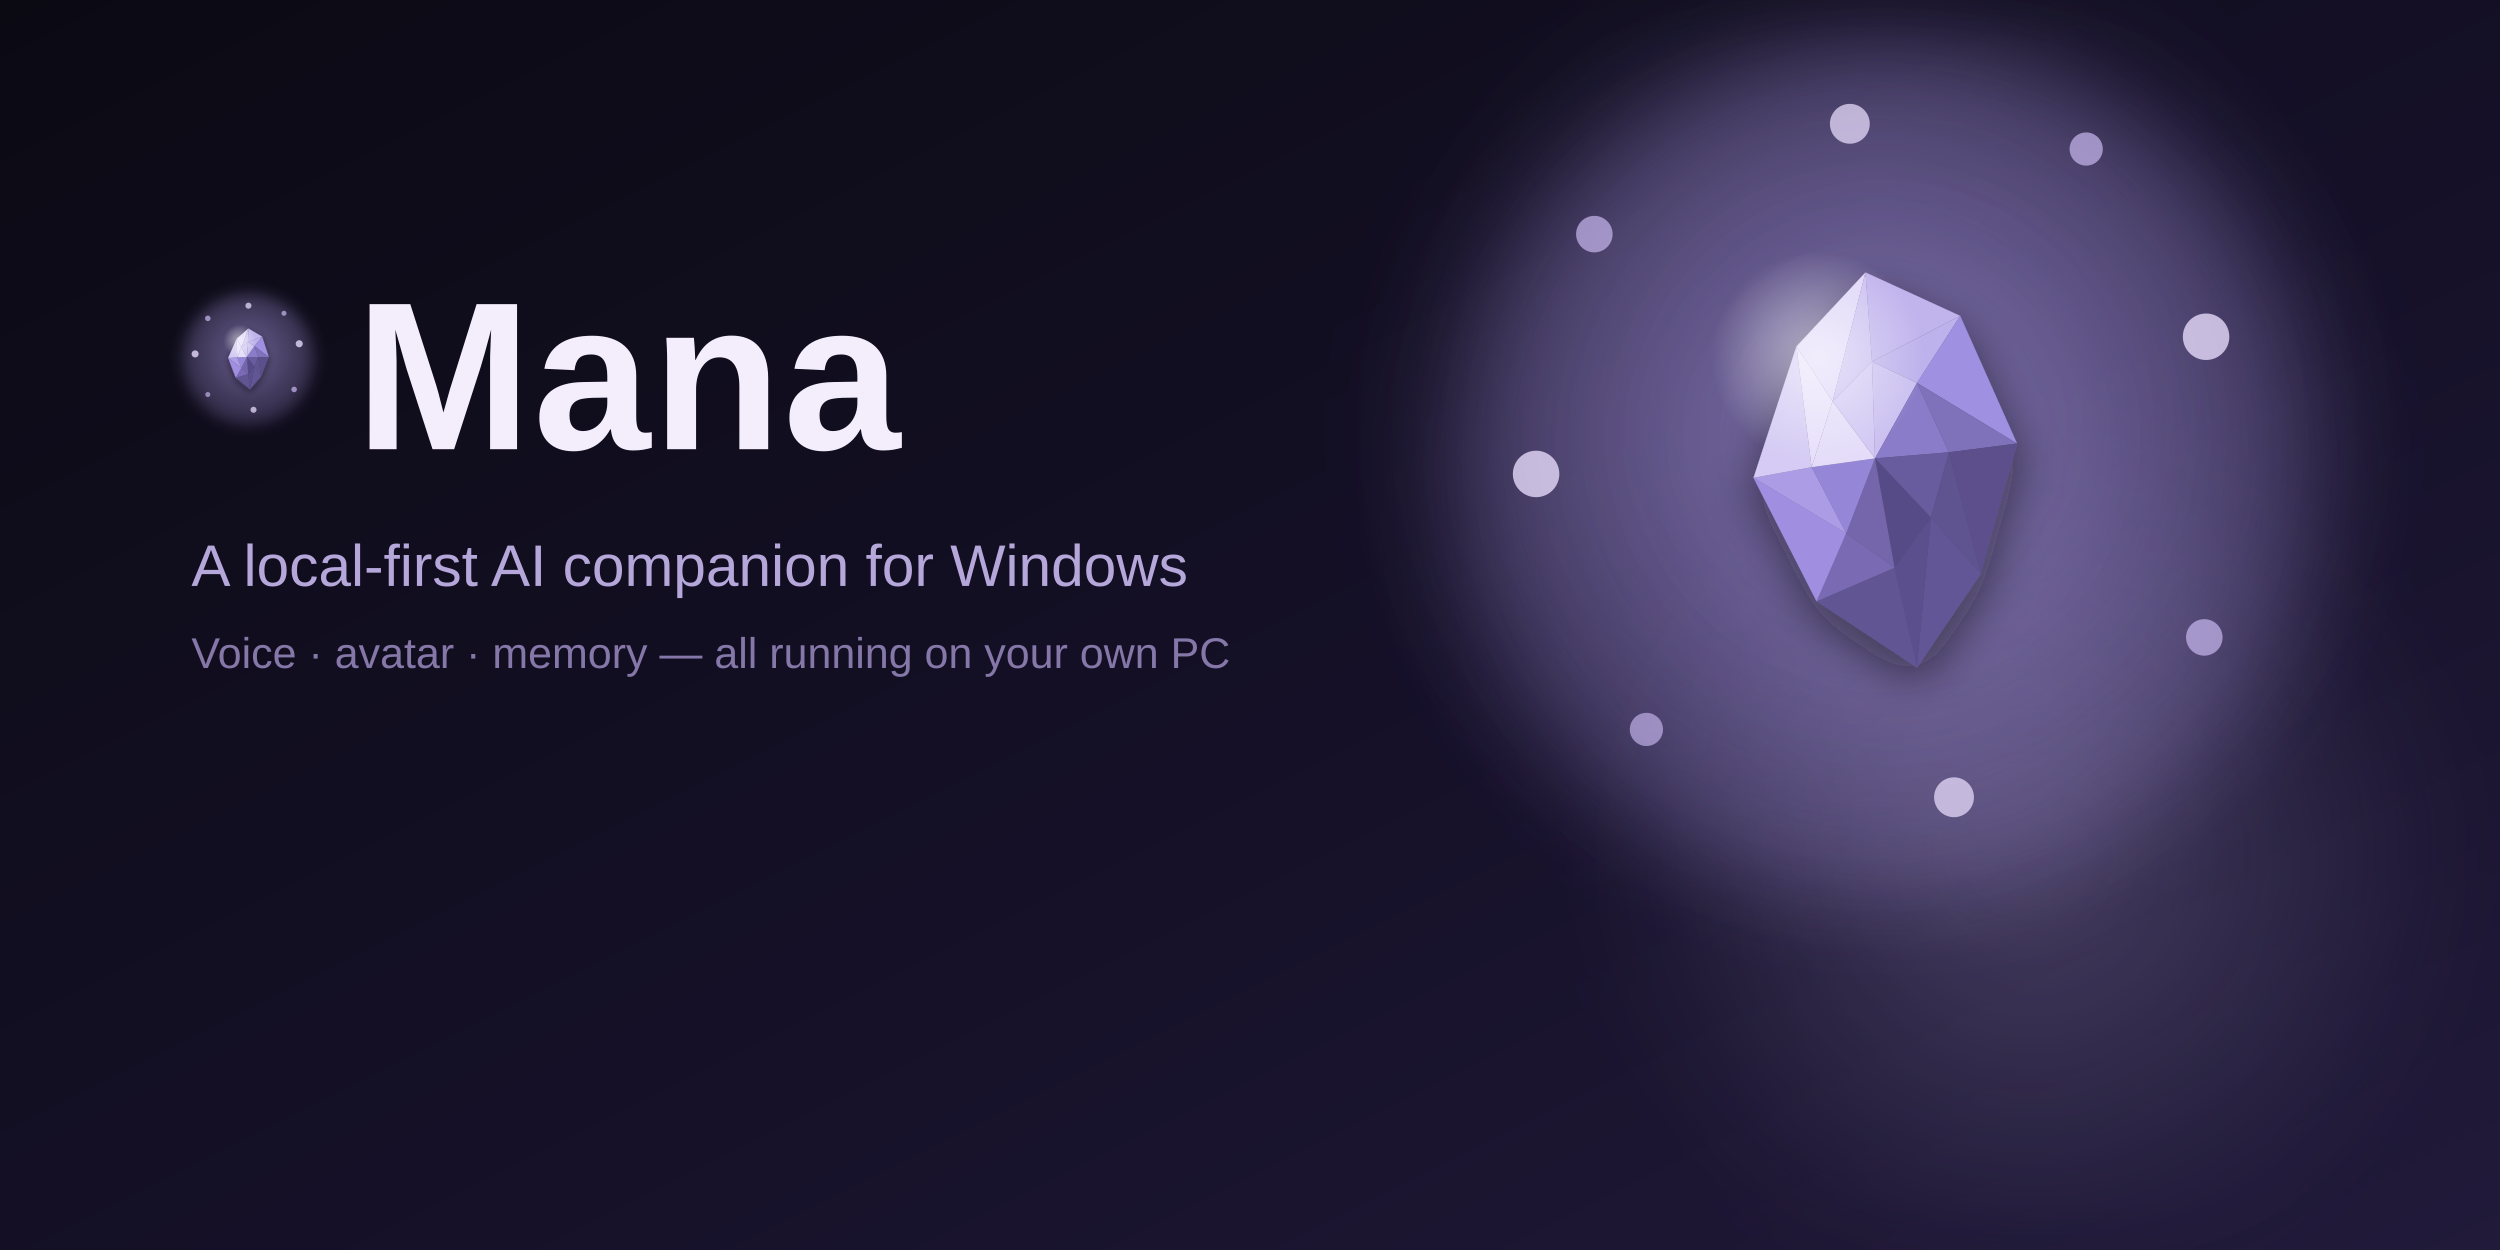
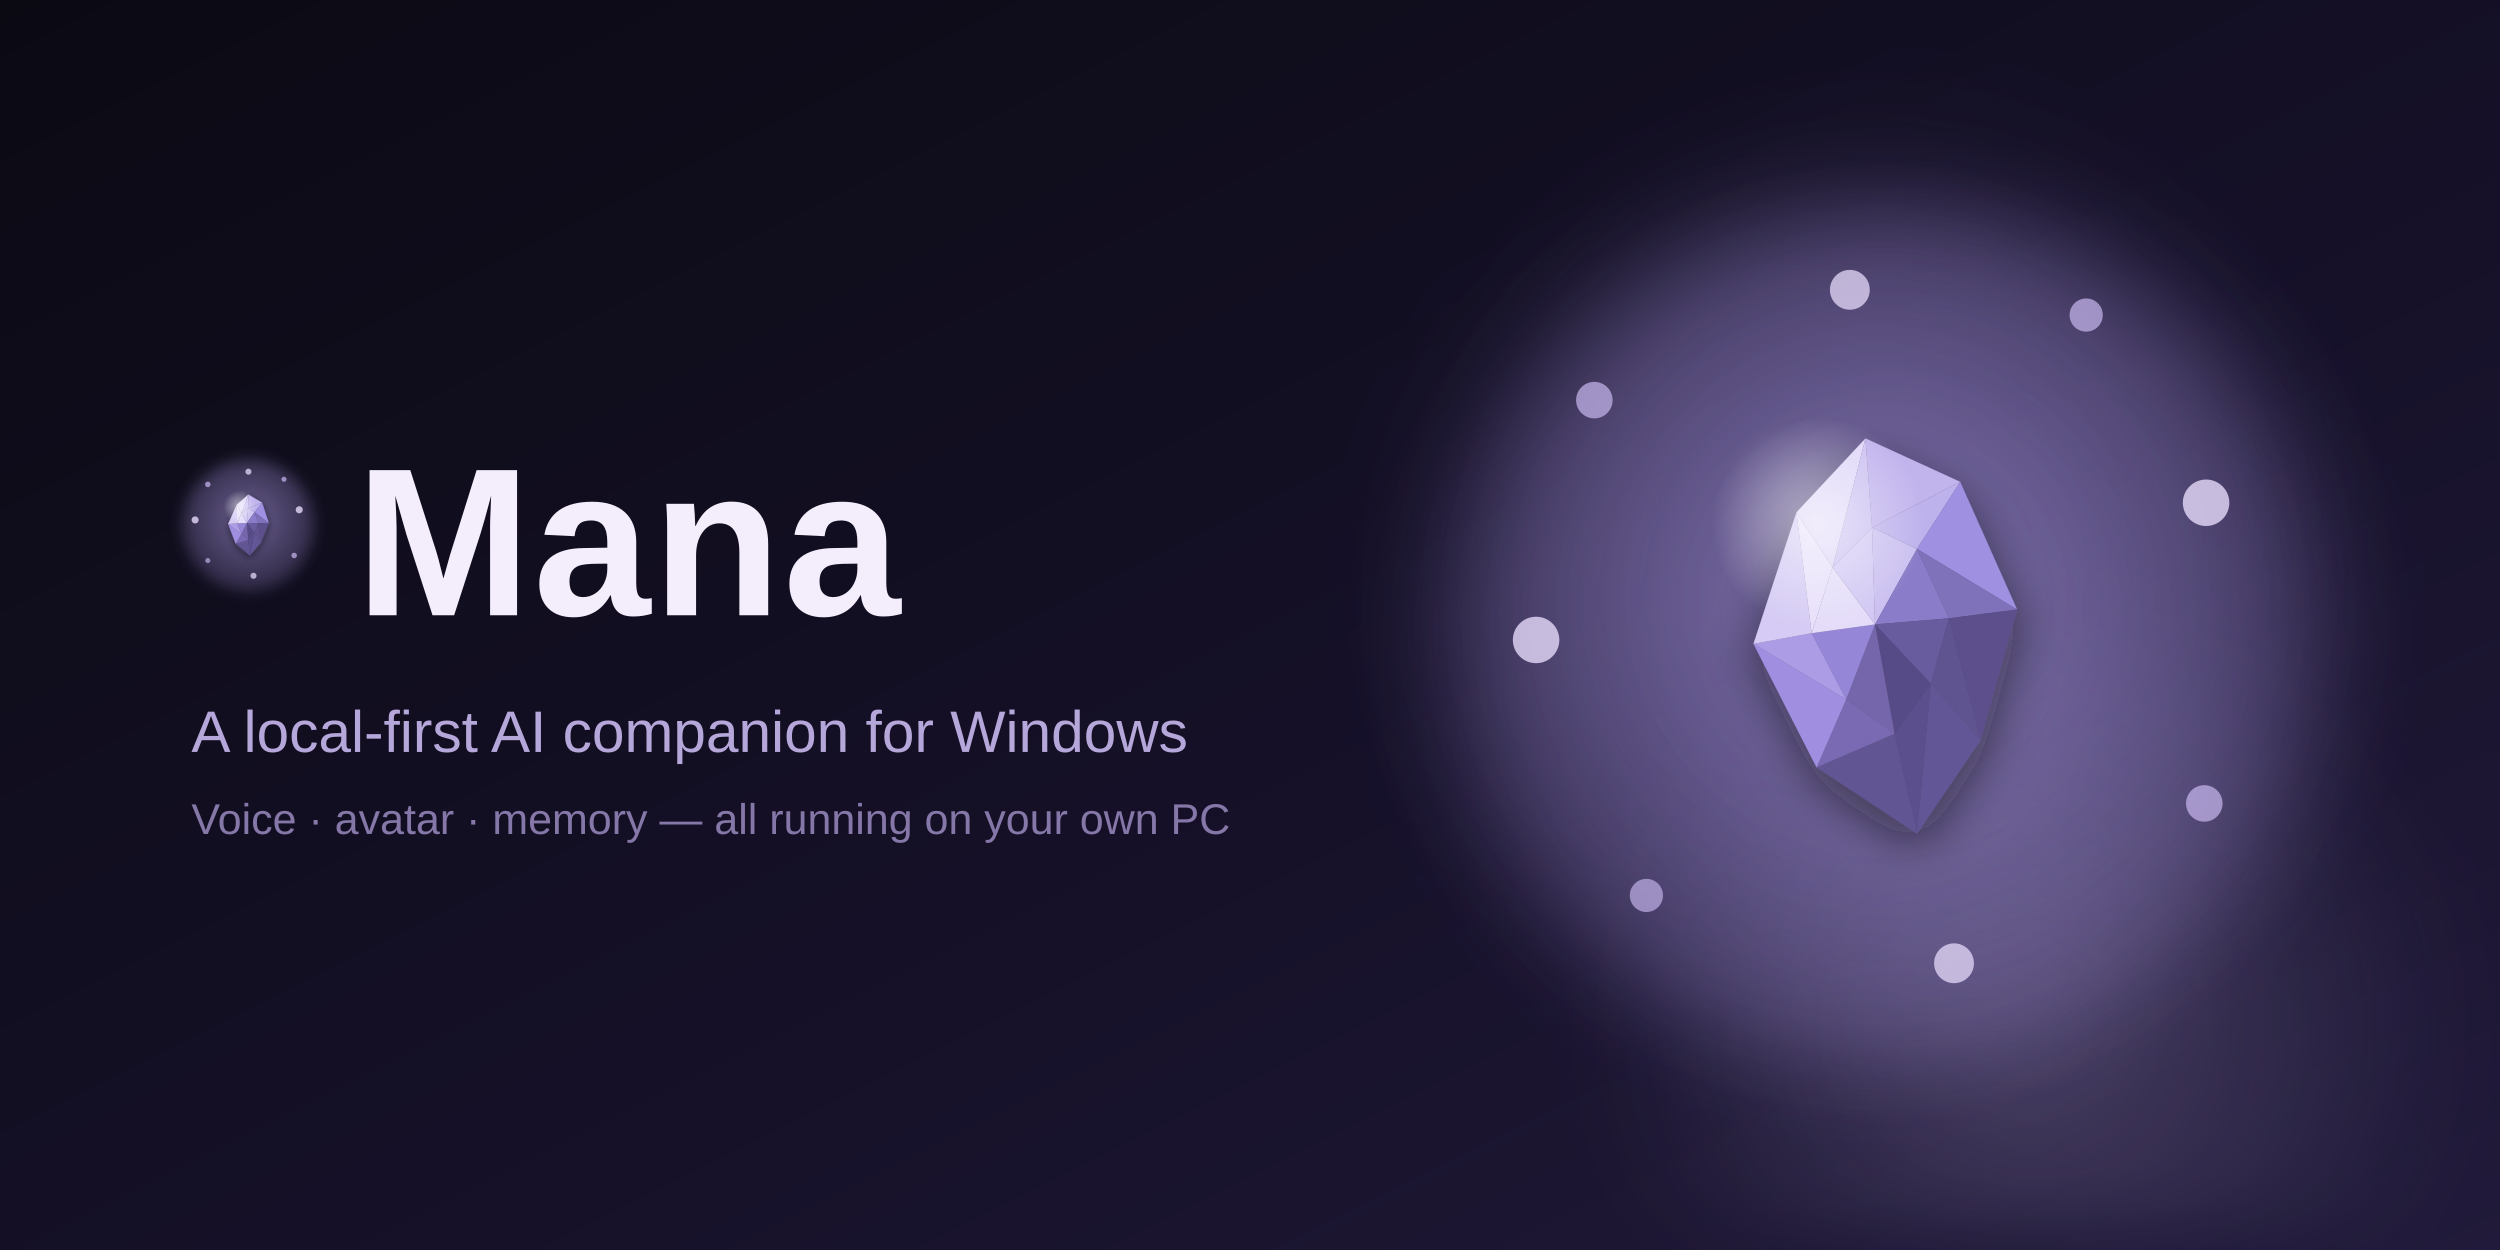
<svg xmlns="http://www.w3.org/2000/svg" width="1280" height="640" viewBox="0 0 1280 640">
  <defs>
    <linearGradient id="bg" x1="0%" y1="0%" x2="100%" y2="100%">
      <stop offset="0%" stop-color="#0b0a13" />
      <stop offset="55%" stop-color="#151027" />
      <stop offset="100%" stop-color="#211a3a" />
    </linearGradient>
    <radialGradient id="glow1" cx="50%" cy="50%" r="50%">
      <stop offset="0%" stop-color="#9d8ce0" stop-opacity="0.35" />
      <stop offset="100%" stop-color="#9d8ce0" stop-opacity="0" />
    </radialGradient>
    <radialGradient id="glow2" cx="50%" cy="50%" r="50%">
      <stop offset="0%" stop-color="#c9b8f0" stop-opacity="0.25" />
      <stop offset="100%" stop-color="#c9b8f0" stop-opacity="0" />
    </radialGradient>
    <filter id="soft" x="-50%" y="-50%" width="200%" height="200%">
      <feGaussianBlur stdDeviation="26" />
    </filter>
    <radialGradient id="crystalHalo" cx="50%" cy="46%" r="100%">
      <stop offset="0%" stop-color="#b3a0ee" stop-opacity="0.5" />
      <stop offset="20%" stop-color="#b3a0ee" stop-opacity="0.42" />
      <stop offset="40%" stop-color="#b3a0ee" stop-opacity="0.28" />
      <stop offset="60%" stop-color="#b3a0ee" stop-opacity="0.15" />
      <stop offset="80%" stop-color="#b3a0ee" stop-opacity="0.06" />
      <stop offset="100%" stop-color="#b3a0ee" stop-opacity="0" />
    </radialGradient>
    <filter id="haloBlur" x="-50%" y="-50%" width="200%" height="200%">
      <feGaussianBlur stdDeviation="1.4" />
    </filter>
    <filter id="crystalShadow" x="-60%" y="-60%" width="220%" height="220%">
      <feDropShadow dx="0" dy="0.5" stdDeviation="0.7" flood-color="#0b0a13" flood-opacity="0.55" />
    </filter>
    <radialGradient id="bloom1" cx="50%" cy="50%" r="50%">
      <stop offset="0%" stop-color="#ffffff" stop-opacity="0.55" />
      <stop offset="100%" stop-color="#ffffff" stop-opacity="0" />
    </radialGradient>
    <radialGradient id="bloom2" cx="50%" cy="50%" r="50%">
      <stop offset="0%" stop-color="#ffffff" stop-opacity="0.55" />
      <stop offset="100%" stop-color="#ffffff" stop-opacity="0" />
    </radialGradient>
  </defs>
  <rect width="1280" height="640" fill="url(#bg)" />
-   <circle cx="960" cy="220" r="260" fill="url(#glow1)" filter="url(#soft)" />
-   <circle cx="1040" cy="440" r="220" fill="url(#glow2)" filter="url(#soft)" />
-   <g transform="translate(760,20) scale(17) rotate(-6 12 12)">
+   <circle cx="960" cy="305" r="260" fill="url(#glow1)" filter="url(#soft)" />
+   <circle cx="1040" cy="525" r="220" fill="url(#glow2)" filter="url(#soft)" />
+   <g transform="translate(760,105) scale(17) rotate(-6 12 12)">
    <ellipse cx="12" cy="13" rx="13" ry="13" fill="url(#crystalHalo)" filter="url(#haloBlur)" />
    <circle cx="22" cy="10" r="0.7" fill="#e6dafa" opacity="0.8" />
    <circle cx="19" cy="4" r="0.5" fill="#c9b8f0" opacity="0.7" />
    <circle cx="12" cy="2.5" r="0.6" fill="#e6dafa" opacity="0.75" />
    <circle cx="4" cy="5" r="0.55" fill="#c9b8f0" opacity="0.7" />
    <circle cx="1.5" cy="12" r="0.7" fill="#e6dafa" opacity="0.8" />
    <circle cx="4" cy="20" r="0.5" fill="#c9b8f0" opacity="0.65" />
    <circle cx="13" cy="23" r="0.6" fill="#e6dafa" opacity="0.75" />
    <circle cx="21" cy="19" r="0.55" fill="#c9b8f0" opacity="0.7" />
    <g filter="url(#crystalShadow)">
      <path d="M11.7,12.6 L11.916,9.691 L13.196,10.472 Z" fill="#cbc0f0" />
      <path d="M11.916,9.691 L12,7 L14.7,8.6 Z" fill="#c1b4ed" />
      <path d="M11.916,9.691 L14.7,8.6 L13.196,10.472 Z" fill="#beb2ec" />
      <path d="M11.7,12.6 L13.196,10.472 L13.936,12.65 Z" fill="#8a7bc8" />
      <path d="M13.196,10.472 L14.7,8.6 L16,12.6 Z" fill="#a090e1" />
      <path d="M13.196,10.472 L16,12.6 L13.936,12.65 Z" fill="#7f71ba" />
      <path d="M11.7,12.6 L13.936,12.65 L13.188,14.552 Z" fill="#695c9e" />
      <path d="M13.936,12.65 L16,12.6 L14.5,16.4 Z" fill="#5b4f8c" />
      <path d="M13.936,12.65 L14.5,16.4 L13.188,14.552 Z" fill="#5f5290" />
      <path d="M11.7,12.6 L13.188,14.552 L11.942,15.935 Z" fill="#574c87" />
      <path d="M13.188,14.552 L14.5,16.4 L12.3,19 Z" fill="#645796" />
      <path d="M13.188,14.552 L12.3,19 L11.942,15.935 Z" fill="#5c508d" />
      <path d="M11.7,12.6 L11.942,15.935 L10.6,14.756 Z" fill="#7466ab" />
      <path d="M11.942,15.935 L12.3,19 L9.5,16.7 Z" fill="#625594" />
      <path d="M11.942,15.935 L9.5,16.7 L10.6,14.756 Z" fill="#7a6bb3" />
      <path d="M11.7,12.6 L10.6,14.756 L9.774,12.664 Z" fill="#9686d7" />
      <path d="M10.6,14.756 L9.5,16.7 L8,12.8 Z" fill="#a08fe1" />
      <path d="M10.6,14.756 L8,12.8 L9.774,12.664 Z" fill="#ab9ce5" />
      <path d="M11.7,12.6 L9.774,12.664 L10.608,10.757 Z" fill="#e4dcf9" />
      <path d="M9.774,12.664 L8,12.8 L9.7,9 Z" fill="#d5cbf4" />
      <path d="M9.774,12.664 L9.7,9 L10.608,10.757 Z" fill="#e7dffa" />
      <path d="M11.7,12.6 L10.608,10.757 L11.916,9.691 Z" fill="#d2c8f3" />
      <path d="M10.608,10.757 L9.7,9 L12,7 Z" fill="#e0d7f8" />
      <path d="M10.608,10.757 L12,7 L11.916,9.691 Z" fill="#ccc1f1" />
    </g>
    <ellipse cx="10.3" cy="9.4" rx="3.2" ry="3.2" fill="url(#bloom1)" />
  </g>
-   <g transform="translate(96,150) scale(2.6)">
+   <g transform="translate(96,235) scale(2.6)">
    <ellipse cx="12" cy="13" rx="13" ry="13" fill="url(#crystalHalo)" filter="url(#haloBlur)" />
    <circle cx="22" cy="10" r="0.7" fill="#e6dafa" opacity="0.8" />
    <circle cx="19" cy="4" r="0.5" fill="#c9b8f0" opacity="0.7" />
    <circle cx="12" cy="2.5" r="0.6" fill="#e6dafa" opacity="0.75" />
    <circle cx="4" cy="5" r="0.55" fill="#c9b8f0" opacity="0.7" />
    <circle cx="1.5" cy="12" r="0.7" fill="#e6dafa" opacity="0.8" />
    <circle cx="4" cy="20" r="0.5" fill="#c9b8f0" opacity="0.65" />
    <circle cx="13" cy="23" r="0.6" fill="#e6dafa" opacity="0.75" />
    <circle cx="21" cy="19" r="0.55" fill="#c9b8f0" opacity="0.7" />
    <g filter="url(#crystalShadow)">
      <path d="M11.7,12.6 L11.916,9.691 L13.196,10.472 Z" fill="#cbc0f0" />
      <path d="M11.916,9.691 L12,7 L14.7,8.6 Z" fill="#c1b4ed" />
      <path d="M11.916,9.691 L14.7,8.6 L13.196,10.472 Z" fill="#beb2ec" />
      <path d="M11.7,12.6 L13.196,10.472 L13.936,12.65 Z" fill="#8a7bc8" />
      <path d="M13.196,10.472 L14.7,8.6 L16,12.6 Z" fill="#a090e1" />
      <path d="M13.196,10.472 L16,12.6 L13.936,12.65 Z" fill="#7f71ba" />
      <path d="M11.7,12.6 L13.936,12.65 L13.188,14.552 Z" fill="#695c9e" />
      <path d="M13.936,12.65 L16,12.6 L14.5,16.4 Z" fill="#5b4f8c" />
      <path d="M13.936,12.65 L14.5,16.4 L13.188,14.552 Z" fill="#5f5290" />
      <path d="M11.7,12.6 L13.188,14.552 L11.942,15.935 Z" fill="#574c87" />
      <path d="M13.188,14.552 L14.5,16.4 L12.3,19 Z" fill="#645796" />
      <path d="M13.188,14.552 L12.3,19 L11.942,15.935 Z" fill="#5c508d" />
      <path d="M11.7,12.6 L11.942,15.935 L10.6,14.756 Z" fill="#7466ab" />
      <path d="M11.942,15.935 L12.3,19 L9.5,16.7 Z" fill="#625594" />
      <path d="M11.942,15.935 L9.5,16.7 L10.6,14.756 Z" fill="#7a6bb3" />
      <path d="M11.7,12.6 L10.6,14.756 L9.774,12.664 Z" fill="#9686d7" />
      <path d="M10.6,14.756 L9.5,16.7 L8,12.8 Z" fill="#a08fe1" />
      <path d="M10.6,14.756 L8,12.8 L9.774,12.664 Z" fill="#ab9ce5" />
      <path d="M11.7,12.6 L9.774,12.664 L10.608,10.757 Z" fill="#e4dcf9" />
      <path d="M9.774,12.664 L8,12.8 L9.7,9 Z" fill="#d5cbf4" />
      <path d="M9.774,12.664 L9.7,9 L10.608,10.757 Z" fill="#e7dffa" />
      <path d="M11.7,12.6 L10.608,10.757 L11.916,9.691 Z" fill="#d2c8f3" />
      <path d="M10.608,10.757 L9.7,9 L12,7 Z" fill="#e0d7f8" />
      <path d="M10.608,10.757 L12,7 L11.916,9.691 Z" fill="#ccc1f1" />
    </g>
    <ellipse cx="10.3" cy="9.4" rx="3.2" ry="3.2" fill="url(#bloom2)" />
  </g>
-   <text x="182" y="230" font-family="'Segoe UI','Helvetica Neue',Arial,sans-serif" font-size="108" font-weight="700" fill="#f4eefc" letter-spacing="1">Mana</text>
-   <text x="98" y="300" font-family="'Segoe UI','Helvetica Neue',Arial,sans-serif" font-size="30" fill="#b6a7da">A local-first AI companion for Windows</text>
-   <text x="98" y="342" font-family="'Segoe UI','Helvetica Neue',Arial,sans-serif" font-size="22" fill="#8577a8">Voice · avatar · memory — all running on your own PC</text>
+   <text x="182" y="315" font-family="'Segoe UI','Helvetica Neue',Arial,sans-serif" font-size="108" font-weight="700" fill="#f4eefc" letter-spacing="1">Mana</text>
+   <text x="98" y="385" font-family="'Segoe UI','Helvetica Neue',Arial,sans-serif" font-size="30" fill="#b6a7da">A local-first AI companion for Windows</text>
+   <text x="98" y="427" font-family="'Segoe UI','Helvetica Neue',Arial,sans-serif" font-size="22" fill="#8577a8">Voice · avatar · memory — all running on your own PC</text>
</svg>
